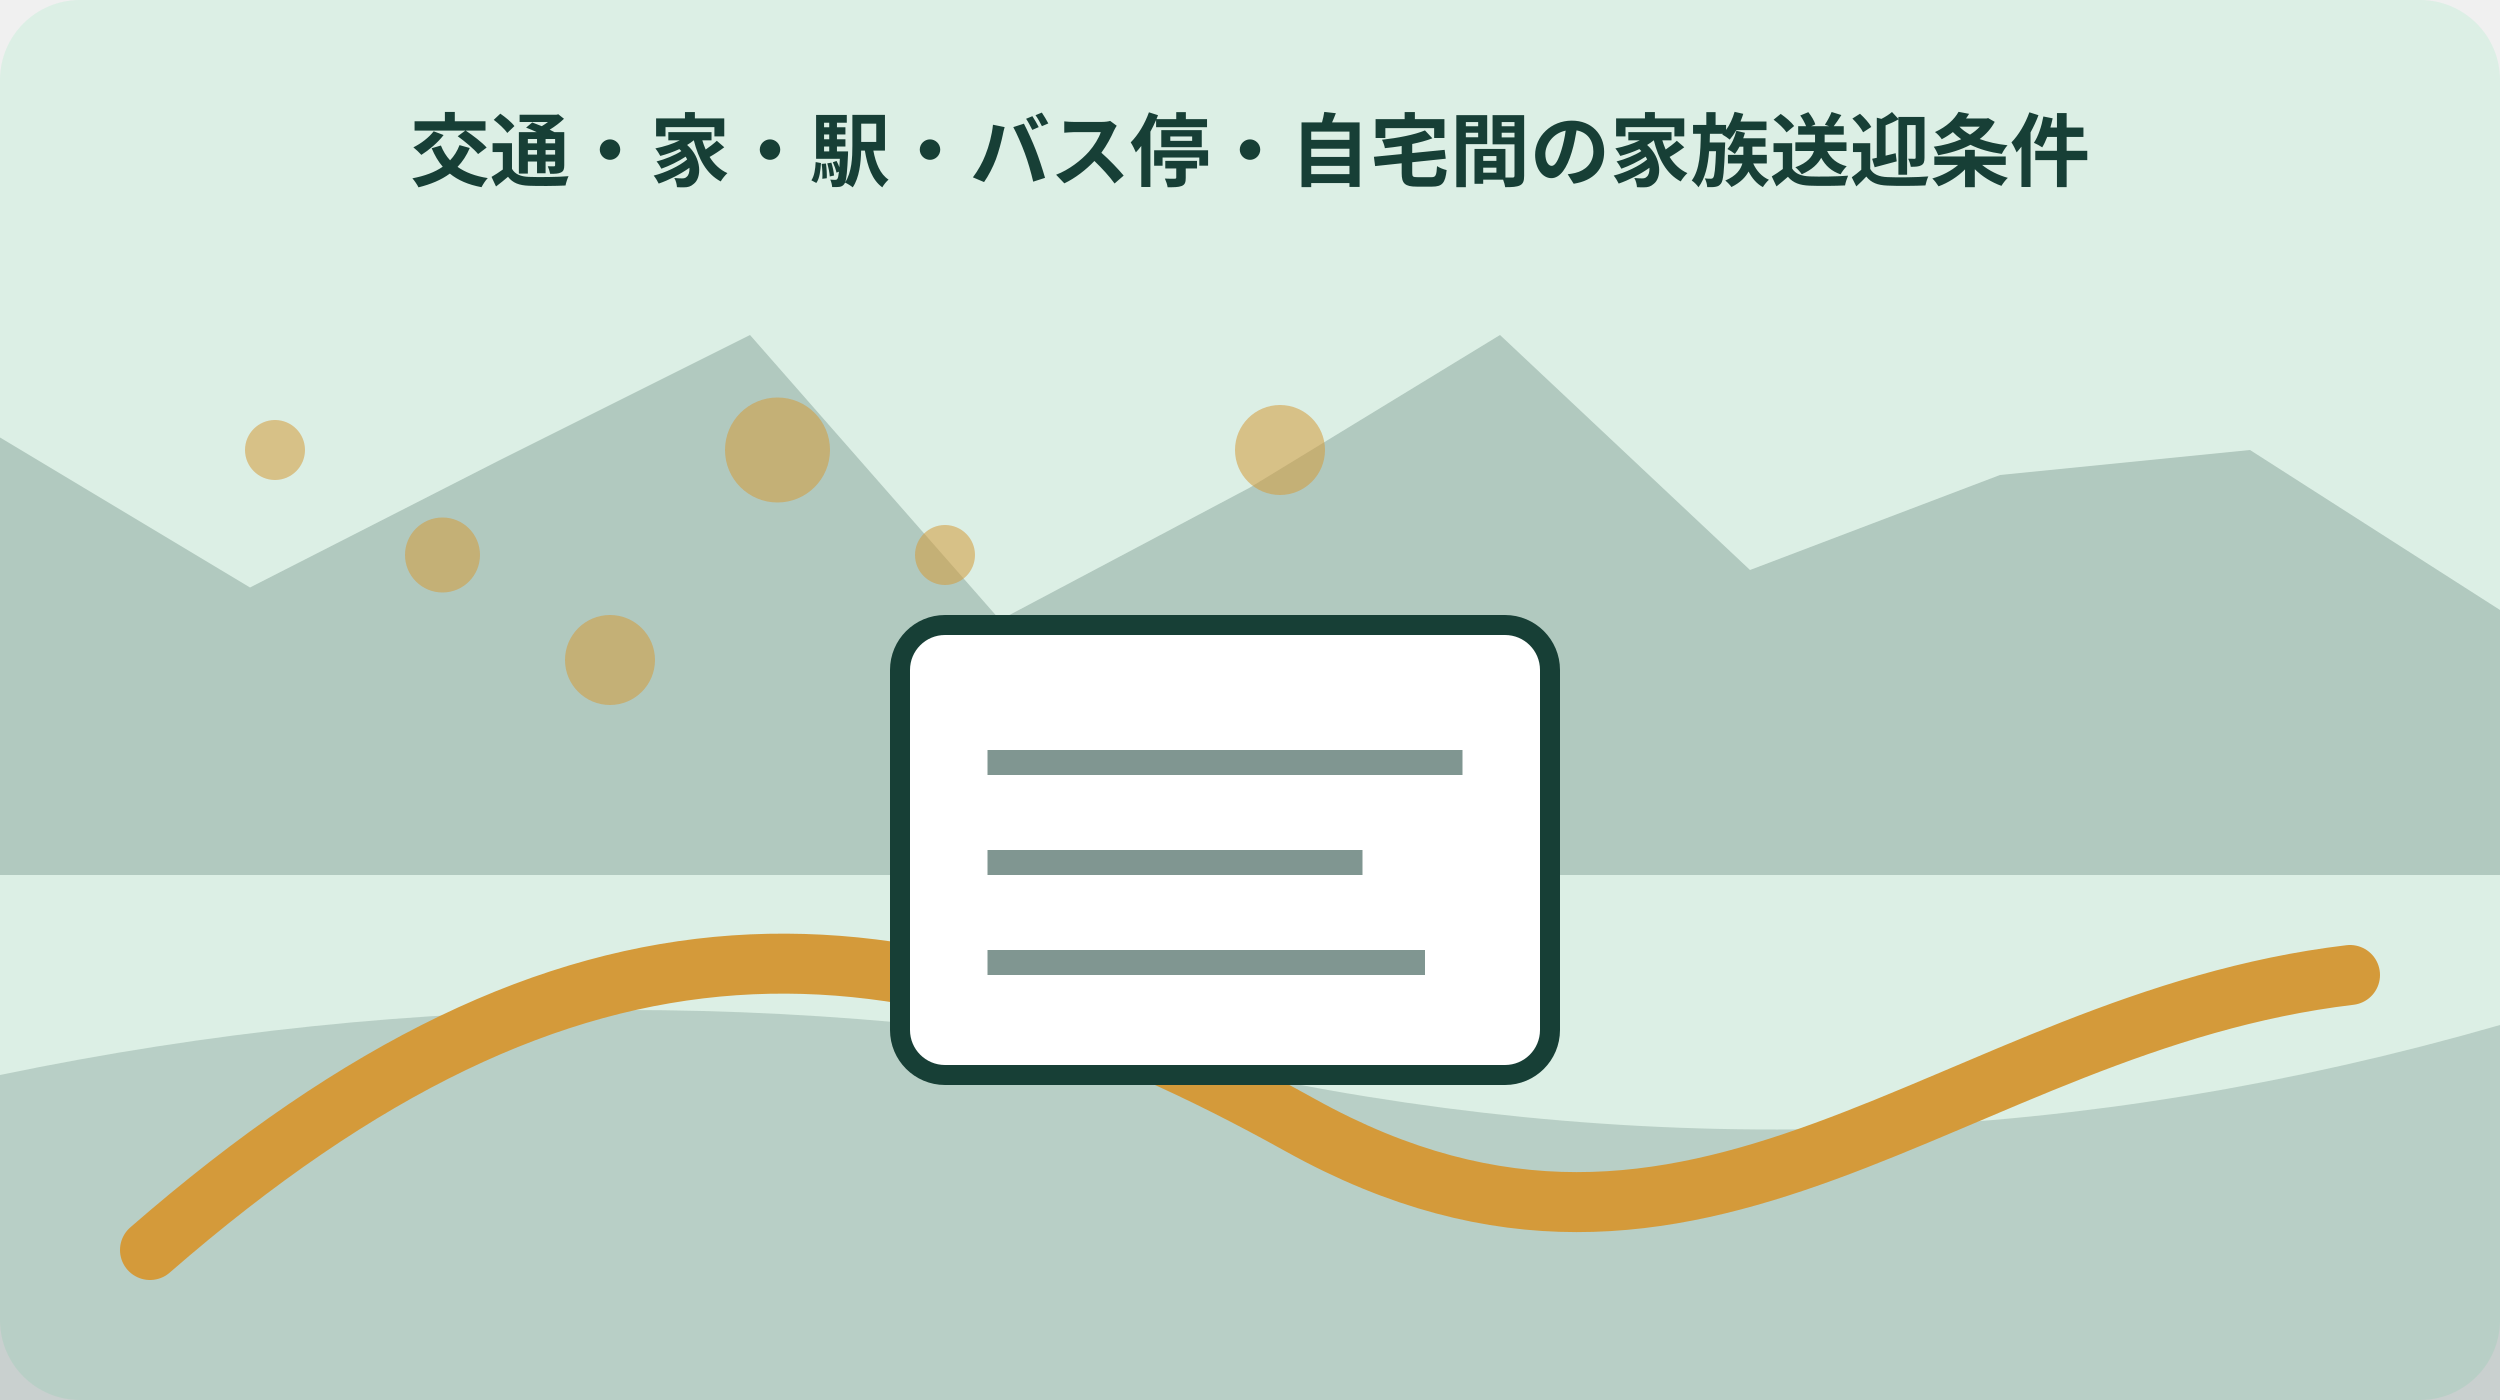
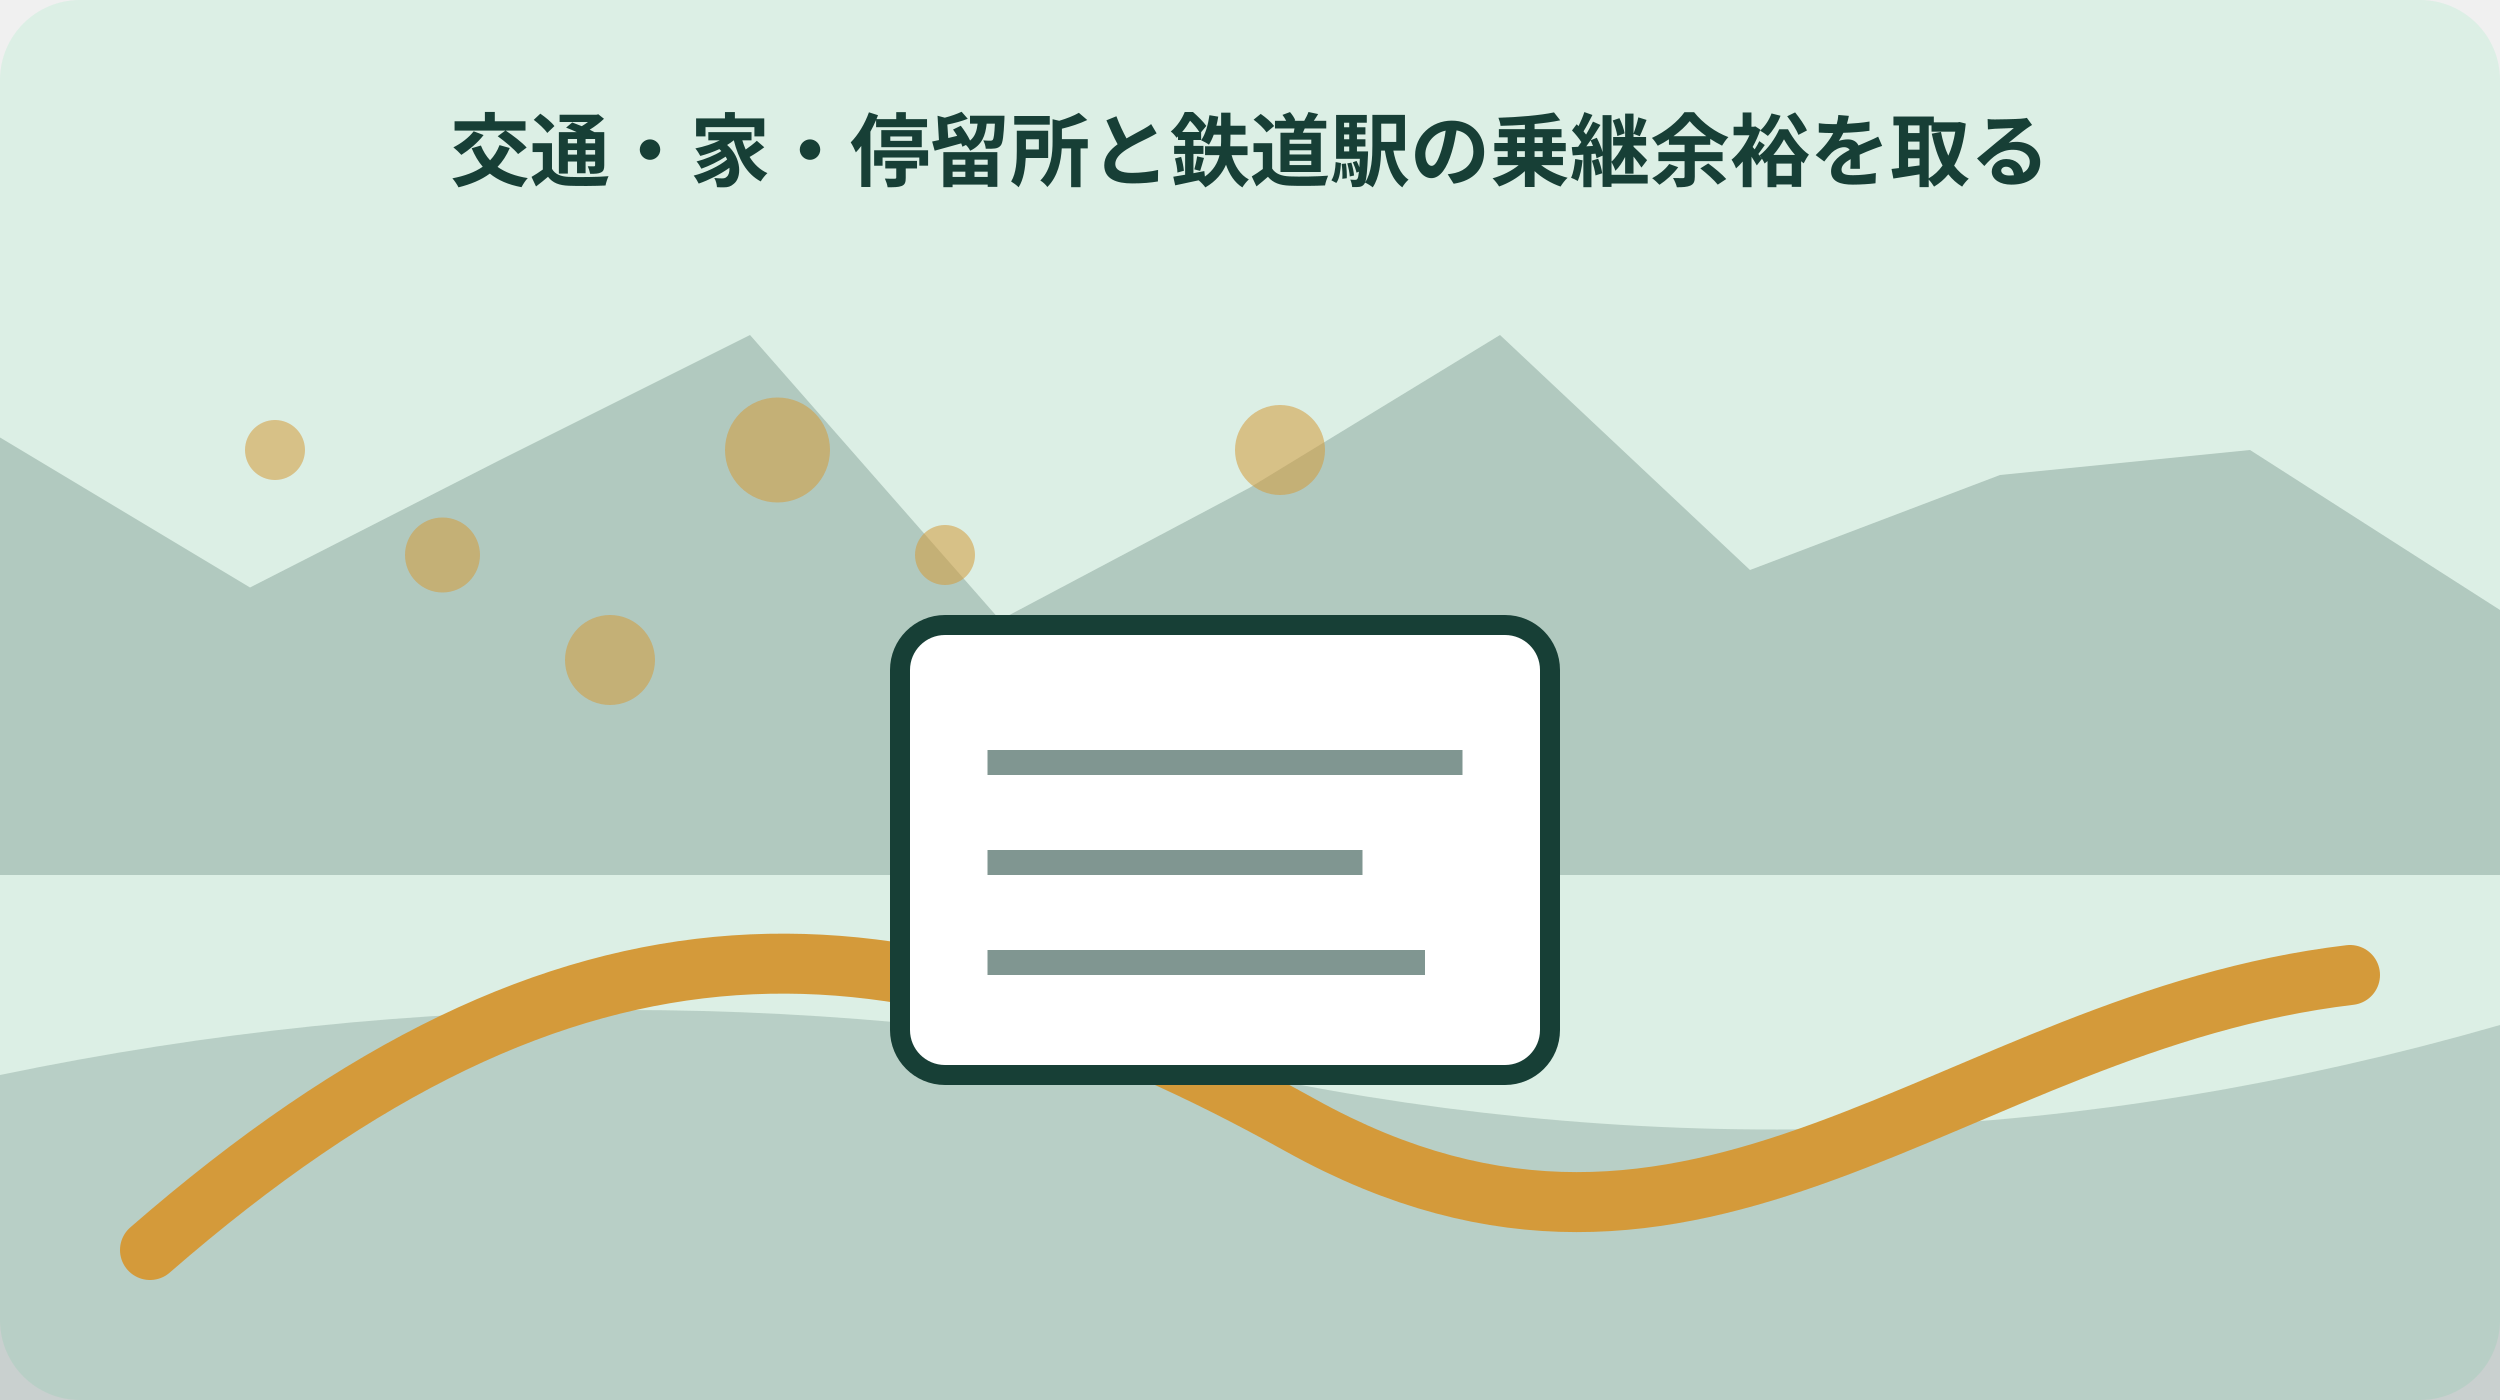
<svg xmlns="http://www.w3.org/2000/svg" width="1000" height="560" viewBox="0 0 1000 560" role="img" aria-labelledby="title desc" data-illustration="mori-editorial" data-topic-id="267" data-scene-index="3">
  <rect width="1000" height="560" rx="32" fill="#dcefe5" />
  <polygon points="0,175 100,235 200,184 300,134 400,248 500,195 600,134 700,228 800,190 900,180 1000,244 1000,350 0,350" fill="#173f36" opacity=".22" />
  <path d="M0 430 Q250 378 500 430 T1000 410 V560 H0Z" fill="#173f36" opacity=".18" />
  <path d="M60 500 C230 352 360 361 520 450 S780 409 940 390" fill="none" stroke="#d49a3a" stroke-width="24" stroke-linecap="round" />
  <circle cx="110" cy="180" r="12" fill="#d49a3a" opacity=".55" />
  <circle cx="177" cy="222" r="15" fill="#d49a3a" opacity=".55" />
  <circle cx="244" cy="264" r="18" fill="#d49a3a" opacity=".55" />
  <circle cx="311" cy="180" r="21" fill="#d49a3a" opacity=".55" />
  <circle cx="378" cy="222" r="12" fill="#d49a3a" opacity=".55" />
  <circle cx="445" cy="264" r="15" fill="#d49a3a" opacity=".55" />
  <circle cx="512" cy="180" r="18" fill="#d49a3a" opacity=".55" />
  <g data-scene="document">
    <rect x="360" y="250" width="260" height="180" rx="18" fill="#fff" stroke="#173f36" stroke-width="8" />
    <path d="M395 305h190M395 345h150M395 385h175" stroke="#173f36" stroke-width="10" opacity=".55" />
  </g>
-   <text x="500" y="72" text-anchor="middle" font-family="sans-serif" font-size="32" font-weight="700" fill="#173f36">交通・家・駅・バス停・自宅間の家族送迎条件</text>
+   <text x="500" y="72" text-anchor="middle" font-family="sans-serif" font-size="32" font-weight="700" fill="#173f36">交通・家・停留所と鉄道駅の乗継余裕を取る</text>
</svg>
